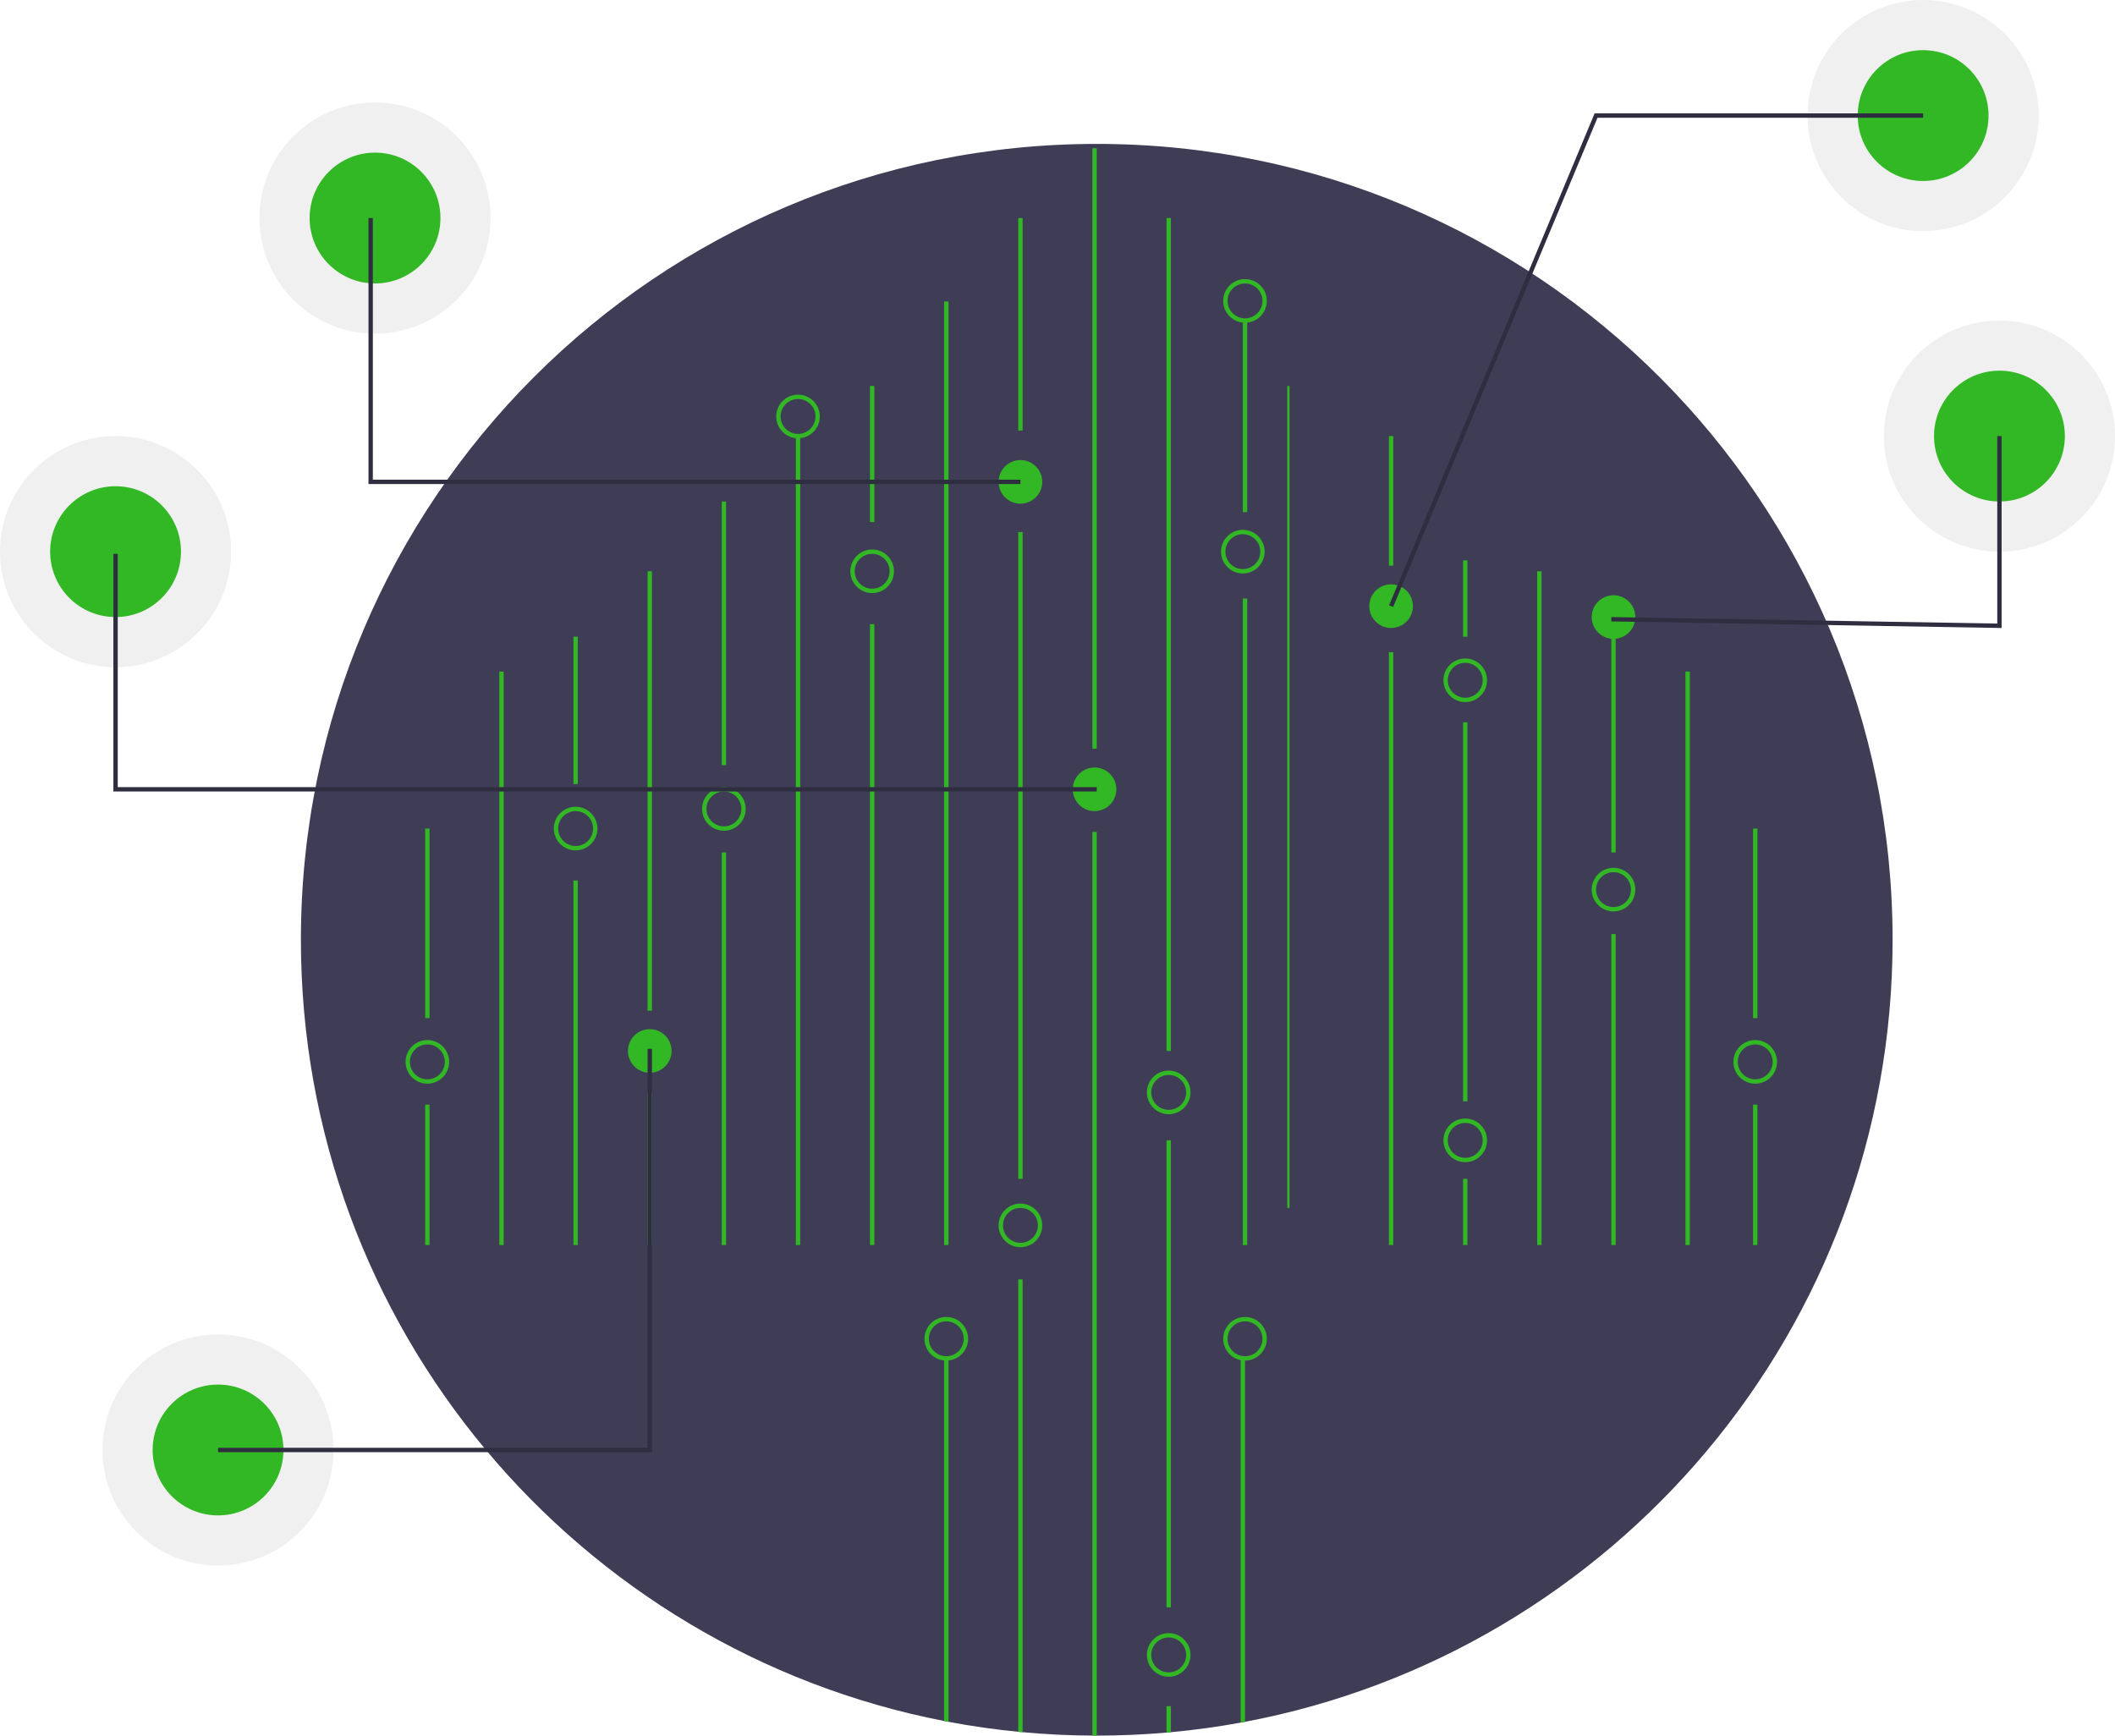
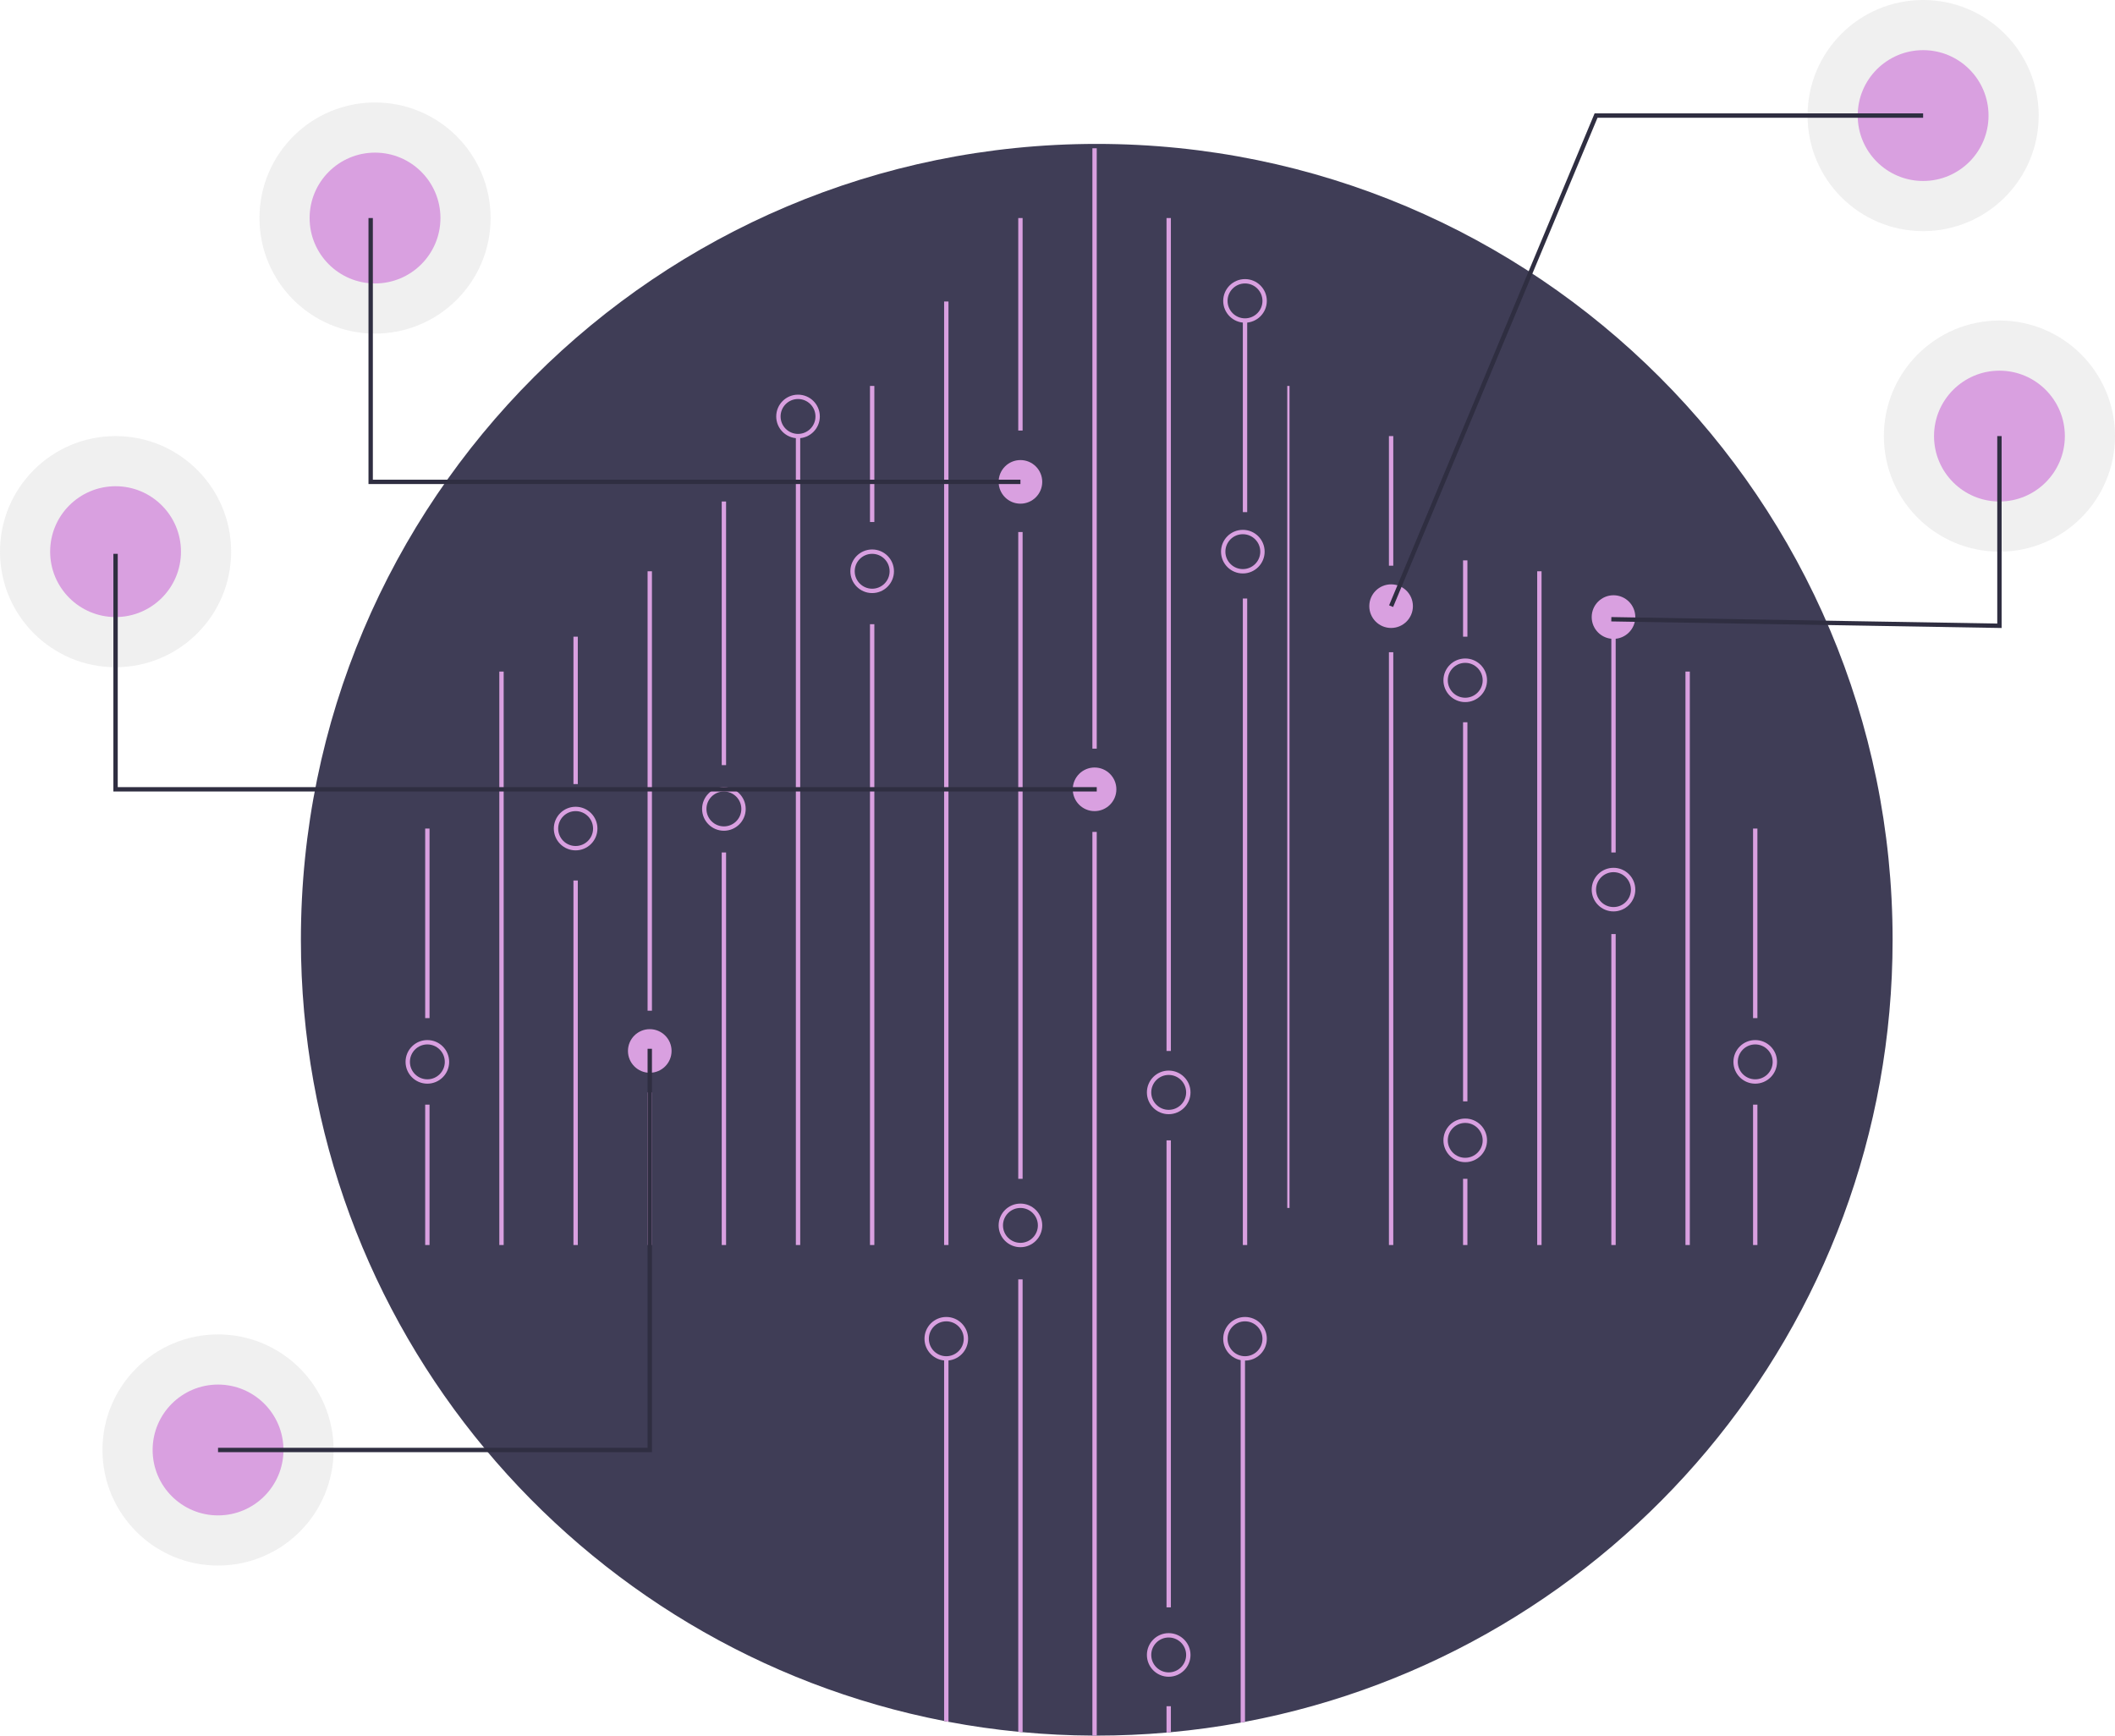
<svg xmlns="http://www.w3.org/2000/svg" id="f4673761-b724-4a95-a095-d2125482816e" data-name="Layer 1" width="970" height="796" viewBox="0 0 970 796">
  <circle cx="917" cy="200" r="53" fill="#ccc" opacity="0.3" />
-   <circle cx="917" cy="200" r="30" fill="#32b824" />
+   <circle cx="917" cy="200" r="30" fill="#d9a0e0" />
  <circle cx="882" cy="53" r="53" fill="#ccc" opacity="0.3" />
-   <circle cx="882" cy="53" r="30" fill="#32b824" />
+   <circle cx="882" cy="53" r="30" fill="#d9a0e0" />
  <circle cx="53" cy="253" r="53" fill="#ccc" opacity="0.3" />
-   <circle cx="53" cy="253" r="30" fill="#32b824" />
+   <circle cx="53" cy="253" r="30" fill="#d9a0e0" />
  <circle cx="100" cy="665" r="53" fill="#ccc" opacity="0.3" />
-   <circle cx="100" cy="665" r="30" fill="#32b824" />
+   <circle cx="100" cy="665" r="30" fill="#d9a0e0" />
  <circle cx="172" cy="100" r="53" fill="#ccc" opacity="0.3" />
-   <circle cx="172" cy="100" r="30" fill="#32b824" />
+   <circle cx="172" cy="100" r="30" fill="#d9a0e0" />
  <path d="M983,483c0,178.34-127.91,326.81-297,358.67-.66.13-1.33.25-2,.37q-15.765,2.895-32,4.39c-.67.07-1.33.13-2,.18q-15.81,1.38-32,1.39c-.67,0-1.33,0-2-.01q-16.17-.075-32-1.56c-.67-.05-1.33-.12-2-.19q-16.215-1.575-32-4.57c-.67-.12-1.34-.25-2-.38C379.9,808.64,253,660.64,253,483c0-201.58,163.42-365,365-365S983,281.42,983,483Z" transform="translate(-115 -52)" fill="#3f3d56" />
-   <rect x="570" y="274.5" width="2" height="296.5" fill="#32b824" />
-   <rect x="570" y="147.402" width="2" height="87.472" fill="#32b824" />
-   <rect x="433" y="138.275" width="2" height="432.725" fill="#32b824" />
-   <rect x="467" y="100" width="2" height="97.457" fill="#32b824" />
-   <rect x="467" y="244" width="2" height="296.638" fill="#32b824" />
-   <path d="M584,638.75V846.43c-.67-.05-1.33-.12-2-.19V638.75Z" transform="translate(-115 -52)" fill="#32b824" />
-   <rect x="501" y="68" width="2" height="275.347" fill="#32b824" />
-   <path d="M618,433.52V848c-.67,0-1.33,0-2-.01V433.52Z" transform="translate(-115 -52)" fill="#32b824" />
-   <rect x="535" y="100" width="2" height="382" fill="#32b824" />
-   <rect x="535" y="523" width="2" height="214.173" fill="#32b824" />
-   <path d="M652,834.53v11.9c-.67.07-1.33.13-2,.18V834.53Z" transform="translate(-115 -52)" fill="#32b824" />
-   <path d="M686,675V841.67c-.66.13-1.33.25-2,.37V675Z" transform="translate(-115 -52)" fill="#32b824" />
-   <path d="M550,675V841.67c-.67-.12-1.34-.25-2-.38V675Z" transform="translate(-115 -52)" fill="#32b824" />
-   <rect x="399" y="177" width="2" height="62.41" fill="#32b824" />
-   <rect x="399" y="286.275" width="2" height="284.725" fill="#32b824" />
-   <rect x="365" y="200" width="2" height="371" fill="#32b824" />
-   <rect x="331" y="230" width="2" height="120.905" fill="#32b824" />
-   <rect x="331" y="390.968" width="2" height="180.032" fill="#32b824" />
-   <rect x="297" y="262" width="2" height="201.536" fill="#32b824" />
-   <rect x="297" y="501" width="2" height="70" fill="#32b824" />
-   <rect x="263" y="292" width="2" height="67.599" fill="#32b824" />
-   <rect x="263" y="403.819" width="2" height="167.181" fill="#32b824" />
-   <rect x="229" y="308" width="2" height="263" fill="#32b824" />
-   <rect x="195" y="380" width="2" height="86.937" fill="#32b824" />
-   <rect x="195" y="506.622" width="2" height="64.378" fill="#32b824" />
-   <rect x="590.375" y="177" width="1.037" height="377" fill="#32b824" />
-   <rect x="637" y="200" width="2" height="59.441" fill="#32b824" />
-   <rect x="637" y="299.126" width="2" height="271.874" fill="#32b824" />
-   <rect x="671" y="257" width="2" height="35" fill="#32b824" />
-   <rect x="671" y="331.252" width="2" height="173.858" fill="#32b824" />
-   <rect x="671" y="540.638" width="2" height="30.362" fill="#32b824" />
-   <rect x="705" y="262" width="2" height="309" fill="#32b824" />
-   <rect x="739" y="292" width="2" height="98.968" fill="#32b824" />
-   <rect x="739" y="428.386" width="2" height="142.614" fill="#32b824" />
-   <rect x="773" y="308" width="2" height="263" fill="#32b824" />
-   <path d="M549,676a10,10,0,1,1,10-10A10.012,10.012,0,0,1,549,676Zm0-18a8,8,0,1,0,8,8A8.009,8.009,0,0,0,549,658Z" transform="translate(-115 -52)" fill="#32b824" />
-   <path d="M583,624a10,10,0,1,1,10-10A10.012,10.012,0,0,1,583,624Zm0-18a8,8,0,1,0,8,8A8.009,8.009,0,0,0,583,606Z" transform="translate(-115 -52)" fill="#32b824" />
-   <path d="M686,676a10,10,0,1,1,10-10A10.012,10.012,0,0,1,686,676Zm0-18a8,8,0,1,0,8,8A8.009,8.009,0,0,0,686,658Z" transform="translate(-115 -52)" fill="#32b824" />
-   <path d="M651,801a10,10,0,1,0,10,10A10.016,10.016,0,0,0,651,801Zm0,18a8,8,0,1,1,8-8A8.011,8.011,0,0,1,651,819Z" transform="translate(-115 -52)" fill="#32b824" />
-   <path d="M651,563a10,10,0,1,1,10-10A10.012,10.012,0,0,1,651,563Zm0-18a8,8,0,1,0,8,8A8.009,8.009,0,0,0,651,545Z" transform="translate(-115 -52)" fill="#32b824" />
-   <path d="M617,424a10,10,0,1,1,10-10A10.011,10.011,0,0,1,617,424Z" transform="translate(-115 -52)" fill="#32b824" />
-   <path d="M685,315a10,10,0,1,1,10-10A10.011,10.011,0,0,1,685,315Zm0-18a8,8,0,1,0,8,8A8.009,8.009,0,0,0,685,297Z" transform="translate(-115 -52)" fill="#32b824" />
-   <path d="M447,433a10,10,0,1,1,10-10A10.011,10.011,0,0,1,447,433Zm0-18a8,8,0,1,0,8,8A8.009,8.009,0,0,0,447,415Z" transform="translate(-115 -52)" fill="#32b824" />
-   <path d="M379,442a10,10,0,1,1,10-10A10.011,10.011,0,0,1,379,442Zm0-18a8,8,0,1,0,8,8A8.009,8.009,0,0,0,379,424Z" transform="translate(-115 -52)" fill="#32b824" />
-   <path d="M413,544a10,10,0,1,1,10-10A10.011,10.011,0,0,1,413,544Z" transform="translate(-115 -52)" fill="#32b824" />
-   <path d="M686,200a10,10,0,1,1,10-10A10.011,10.011,0,0,1,686,200Zm0-18a8,8,0,1,0,8,8A8.009,8.009,0,0,0,686,182Z" transform="translate(-115 -52)" fill="#32b824" />
-   <path d="M515,324a10,10,0,1,1,10-10A10.011,10.011,0,0,1,515,324Zm0-18a8,8,0,1,0,8,8A8.009,8.009,0,0,0,515,306Z" transform="translate(-115 -52)" fill="#32b824" />
-   <path d="M481,253a10,10,0,1,1,10-10A10.011,10.011,0,0,1,481,253Zm0-18a8,8,0,1,0,8,8A8.009,8.009,0,0,0,481,235Z" transform="translate(-115 -52)" fill="#32b824" />
-   <path d="M311,549a10,10,0,1,1,10-10A10.012,10.012,0,0,1,311,549Zm0-18a8,8,0,1,0,8,8A8.009,8.009,0,0,0,311,531Z" transform="translate(-115 -52)" fill="#32b824" />
-   <rect x="804" y="380" width="2" height="86.937" fill="#32b824" />
-   <rect x="804" y="506.622" width="2" height="64.378" fill="#32b824" />
-   <path d="M920,549a10,10,0,1,1,10-10A10.012,10.012,0,0,1,920,549Zm0-18a8,8,0,1,0,8,8A8.009,8.009,0,0,0,920,531Z" transform="translate(-115 -52)" fill="#32b824" />
-   <path d="M855,470a10,10,0,1,1,10-10A10.011,10.011,0,0,1,855,470Zm0-18a8,8,0,1,0,8,8A8.009,8.009,0,0,0,855,452Z" transform="translate(-115 -52)" fill="#32b824" />
-   <path d="M787,585a10,10,0,1,1,10-10A10.012,10.012,0,0,1,787,585Zm0-18a8,8,0,1,0,8,8A8.009,8.009,0,0,0,787,567Z" transform="translate(-115 -52)" fill="#32b824" />
-   <path d="M583,283a10,10,0,1,1,10-10A10.011,10.011,0,0,1,583,283Z" transform="translate(-115 -52)" fill="#32b824" />
-   <path d="M787,374a10,10,0,1,1,10-10A10.011,10.011,0,0,1,787,374Zm0-18a8,8,0,1,0,8,8A8.009,8.009,0,0,0,787,356Z" transform="translate(-115 -52)" fill="#32b824" />
-   <path d="M855,345a10,10,0,1,1,10-10A10.011,10.011,0,0,1,855,345Z" transform="translate(-115 -52)" fill="#32b824" />
-   <path d="M753,340a10,10,0,1,1,10-10A10.011,10.011,0,0,1,753,340Z" transform="translate(-115 -52)" fill="#32b824" />
+   <rect x="570" y="274.5" width="2" height="296.5" fill="#d9a0e0" />
+   <rect x="570" y="147.402" width="2" height="87.472" fill="#d9a0e0" />
+   <rect x="433" y="138.275" width="2" height="432.725" fill="#d9a0e0" />
+   <rect x="467" y="100" width="2" height="97.457" fill="#d9a0e0" />
+   <rect x="467" y="244" width="2" height="296.638" fill="#d9a0e0" />
+   <path d="M584,638.75V846.43c-.67-.05-1.33-.12-2-.19V638.75Z" transform="translate(-115 -52)" fill="#d9a0e0" />
+   <rect x="501" y="68" width="2" height="275.347" fill="#d9a0e0" />
+   <path d="M618,433.52V848c-.67,0-1.33,0-2-.01V433.52Z" transform="translate(-115 -52)" fill="#d9a0e0" />
+   <rect x="535" y="100" width="2" height="382" fill="#d9a0e0" />
+   <rect x="535" y="523" width="2" height="214.173" fill="#d9a0e0" />
+   <path d="M652,834.53v11.9c-.67.07-1.33.13-2,.18V834.53Z" transform="translate(-115 -52)" fill="#d9a0e0" />
+   <path d="M686,675V841.67c-.66.13-1.33.25-2,.37V675Z" transform="translate(-115 -52)" fill="#d9a0e0" />
+   <path d="M550,675V841.67c-.67-.12-1.34-.25-2-.38V675Z" transform="translate(-115 -52)" fill="#d9a0e0" />
+   <rect x="399" y="177" width="2" height="62.41" fill="#d9a0e0" />
+   <rect x="399" y="286.275" width="2" height="284.725" fill="#d9a0e0" />
+   <rect x="365" y="200" width="2" height="371" fill="#d9a0e0" />
+   <rect x="331" y="230" width="2" height="120.905" fill="#d9a0e0" />
+   <rect x="331" y="390.968" width="2" height="180.032" fill="#d9a0e0" />
+   <rect x="297" y="262" width="2" height="201.536" fill="#d9a0e0" />
+   <rect x="297" y="501" width="2" height="70" fill="#d9a0e0" />
+   <rect x="263" y="292" width="2" height="67.599" fill="#d9a0e0" />
+   <rect x="263" y="403.819" width="2" height="167.181" fill="#d9a0e0" />
+   <rect x="229" y="308" width="2" height="263" fill="#d9a0e0" />
+   <rect x="195" y="380" width="2" height="86.937" fill="#d9a0e0" />
+   <rect x="195" y="506.622" width="2" height="64.378" fill="#d9a0e0" />
+   <rect x="590.375" y="177" width="1.037" height="377" fill="#d9a0e0" />
+   <rect x="637" y="200" width="2" height="59.441" fill="#d9a0e0" />
+   <rect x="637" y="299.126" width="2" height="271.874" fill="#d9a0e0" />
+   <rect x="671" y="257" width="2" height="35" fill="#d9a0e0" />
+   <rect x="671" y="331.252" width="2" height="173.858" fill="#d9a0e0" />
+   <rect x="671" y="540.638" width="2" height="30.362" fill="#d9a0e0" />
+   <rect x="705" y="262" width="2" height="309" fill="#d9a0e0" />
+   <rect x="739" y="292" width="2" height="98.968" fill="#d9a0e0" />
+   <rect x="739" y="428.386" width="2" height="142.614" fill="#d9a0e0" />
+   <rect x="773" y="308" width="2" height="263" fill="#d9a0e0" />
+   <path d="M549,676a10,10,0,1,1,10-10A10.012,10.012,0,0,1,549,676Zm0-18a8,8,0,1,0,8,8A8.009,8.009,0,0,0,549,658Z" transform="translate(-115 -52)" fill="#d9a0e0" />
+   <path d="M583,624a10,10,0,1,1,10-10A10.012,10.012,0,0,1,583,624Zm0-18a8,8,0,1,0,8,8A8.009,8.009,0,0,0,583,606Z" transform="translate(-115 -52)" fill="#d9a0e0" />
+   <path d="M686,676a10,10,0,1,1,10-10A10.012,10.012,0,0,1,686,676Zm0-18a8,8,0,1,0,8,8A8.009,8.009,0,0,0,686,658Z" transform="translate(-115 -52)" fill="#d9a0e0" />
+   <path d="M651,801a10,10,0,1,0,10,10A10.016,10.016,0,0,0,651,801Zm0,18a8,8,0,1,1,8-8A8.011,8.011,0,0,1,651,819Z" transform="translate(-115 -52)" fill="#d9a0e0" />
+   <path d="M651,563a10,10,0,1,1,10-10A10.012,10.012,0,0,1,651,563Zm0-18a8,8,0,1,0,8,8A8.009,8.009,0,0,0,651,545Z" transform="translate(-115 -52)" fill="#d9a0e0" />
+   <path d="M617,424a10,10,0,1,1,10-10A10.011,10.011,0,0,1,617,424Z" transform="translate(-115 -52)" fill="#d9a0e0" />
+   <path d="M685,315a10,10,0,1,1,10-10A10.011,10.011,0,0,1,685,315Zm0-18a8,8,0,1,0,8,8A8.009,8.009,0,0,0,685,297Z" transform="translate(-115 -52)" fill="#d9a0e0" />
+   <path d="M447,433a10,10,0,1,1,10-10A10.011,10.011,0,0,1,447,433Zm0-18a8,8,0,1,0,8,8A8.009,8.009,0,0,0,447,415Z" transform="translate(-115 -52)" fill="#d9a0e0" />
+   <path d="M379,442a10,10,0,1,1,10-10A10.011,10.011,0,0,1,379,442Zm0-18a8,8,0,1,0,8,8A8.009,8.009,0,0,0,379,424Z" transform="translate(-115 -52)" fill="#d9a0e0" />
+   <path d="M413,544a10,10,0,1,1,10-10A10.011,10.011,0,0,1,413,544Z" transform="translate(-115 -52)" fill="#d9a0e0" />
+   <path d="M686,200a10,10,0,1,1,10-10A10.011,10.011,0,0,1,686,200Zm0-18a8,8,0,1,0,8,8A8.009,8.009,0,0,0,686,182Z" transform="translate(-115 -52)" fill="#d9a0e0" />
+   <path d="M515,324a10,10,0,1,1,10-10A10.011,10.011,0,0,1,515,324Zm0-18a8,8,0,1,0,8,8A8.009,8.009,0,0,0,515,306Z" transform="translate(-115 -52)" fill="#d9a0e0" />
+   <path d="M481,253a10,10,0,1,1,10-10A10.011,10.011,0,0,1,481,253Zm0-18a8,8,0,1,0,8,8A8.009,8.009,0,0,0,481,235Z" transform="translate(-115 -52)" fill="#d9a0e0" />
+   <path d="M311,549a10,10,0,1,1,10-10A10.012,10.012,0,0,1,311,549Zm0-18a8,8,0,1,0,8,8A8.009,8.009,0,0,0,311,531Z" transform="translate(-115 -52)" fill="#d9a0e0" />
+   <rect x="804" y="380" width="2" height="86.937" fill="#d9a0e0" />
+   <rect x="804" y="506.622" width="2" height="64.378" fill="#d9a0e0" />
+   <path d="M920,549a10,10,0,1,1,10-10A10.012,10.012,0,0,1,920,549Zm0-18a8,8,0,1,0,8,8A8.009,8.009,0,0,0,920,531Z" transform="translate(-115 -52)" fill="#d9a0e0" />
+   <path d="M855,470a10,10,0,1,1,10-10A10.011,10.011,0,0,1,855,470Zm0-18a8,8,0,1,0,8,8A8.009,8.009,0,0,0,855,452Z" transform="translate(-115 -52)" fill="#d9a0e0" />
+   <path d="M787,585a10,10,0,1,1,10-10A10.012,10.012,0,0,1,787,585Zm0-18a8,8,0,1,0,8,8A8.009,8.009,0,0,0,787,567Z" transform="translate(-115 -52)" fill="#d9a0e0" />
+   <path d="M583,283a10,10,0,1,1,10-10A10.011,10.011,0,0,1,583,283Z" transform="translate(-115 -52)" fill="#d9a0e0" />
+   <path d="M787,374a10,10,0,1,1,10-10A10.011,10.011,0,0,1,787,374Zm0-18a8,8,0,1,0,8,8A8.009,8.009,0,0,0,787,356Z" transform="translate(-115 -52)" fill="#d9a0e0" />
+   <path d="M855,345a10,10,0,1,1,10-10A10.011,10.011,0,0,1,855,345Z" transform="translate(-115 -52)" fill="#d9a0e0" />
+   <path d="M753,340a10,10,0,1,1,10-10A10.011,10.011,0,0,1,753,340Z" transform="translate(-115 -52)" fill="#d9a0e0" />
  <polygon points="918 288.017 738.983 285 739.017 283 916 285.983 916 200 918 200 918 288.017" fill="#2f2e41" />
  <polygon points="638.923 278.386 637.077 277.614 731.334 52 882 52 882 54 732.666 54 638.923 278.386" fill="#2f2e41" />
  <polygon points="503 363 52 363 52 254 54 254 54 361 503 361 503 363" fill="#2f2e41" />
  <polygon points="468 222 169 222 169 100 171 100 171 220 468 220 468 222" fill="#2f2e41" />
  <polygon points="299 666 100 666 100 664 297 664 297 481 299 481 299 666" fill="#2f2e41" />
</svg>
